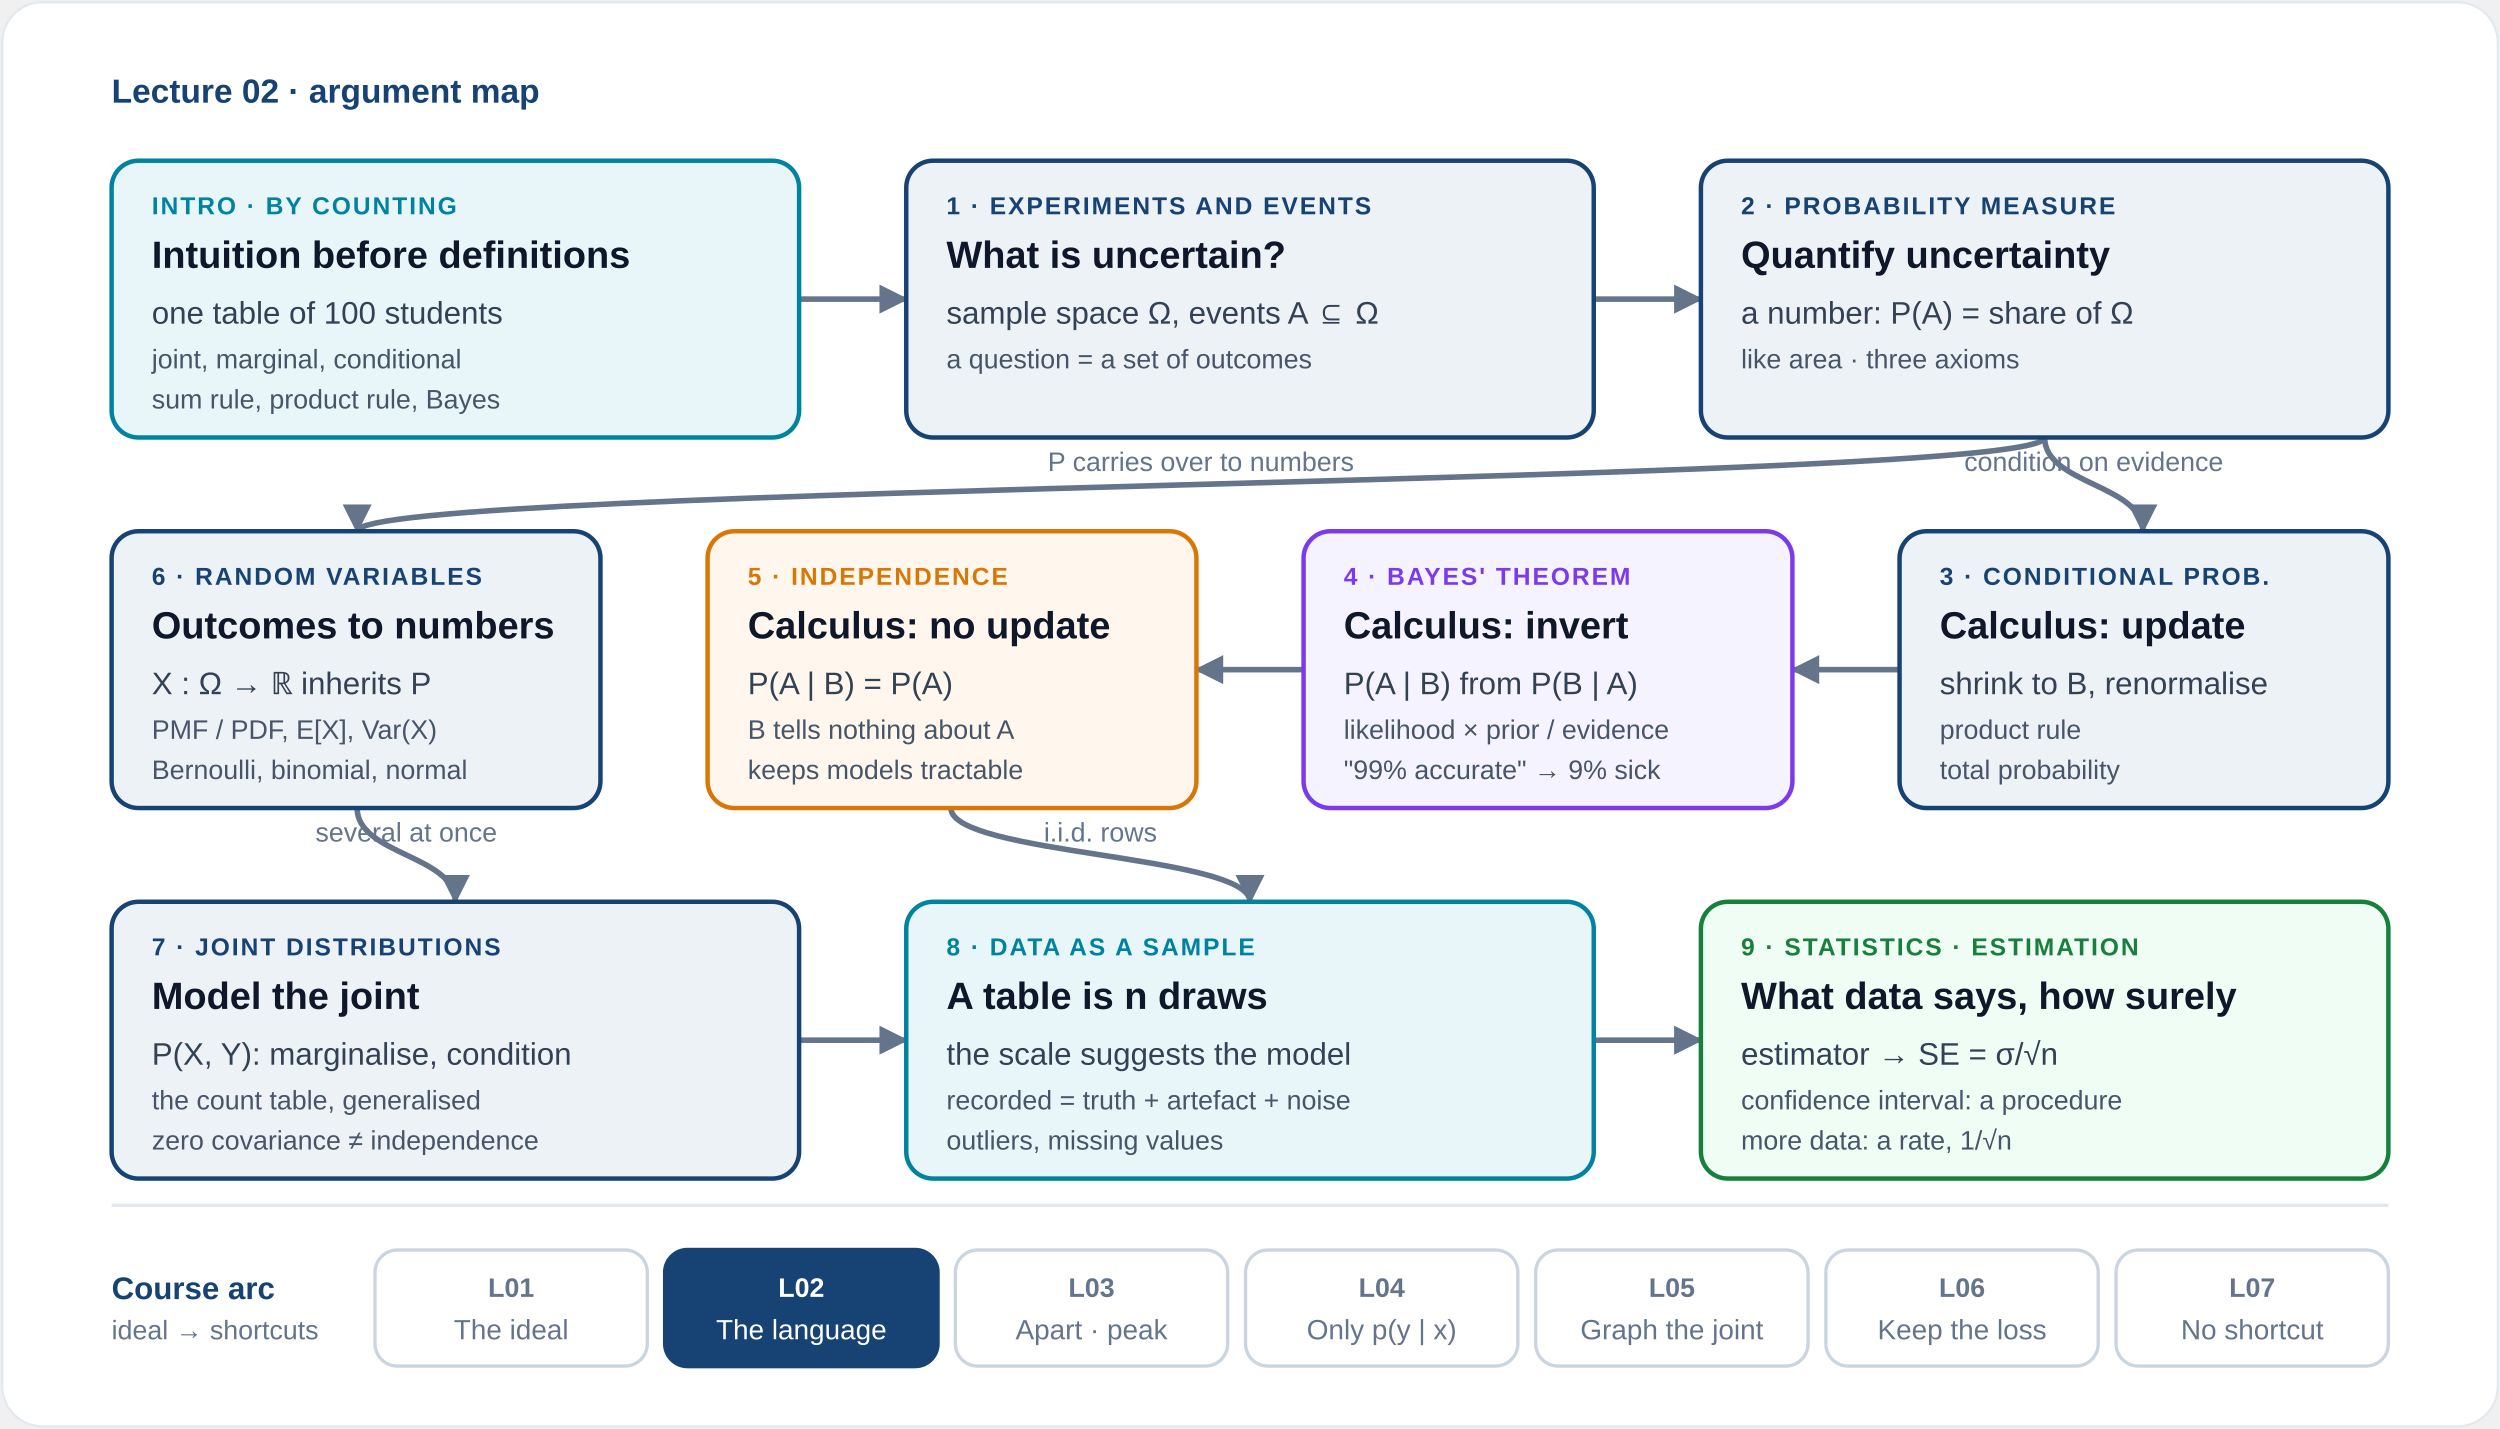
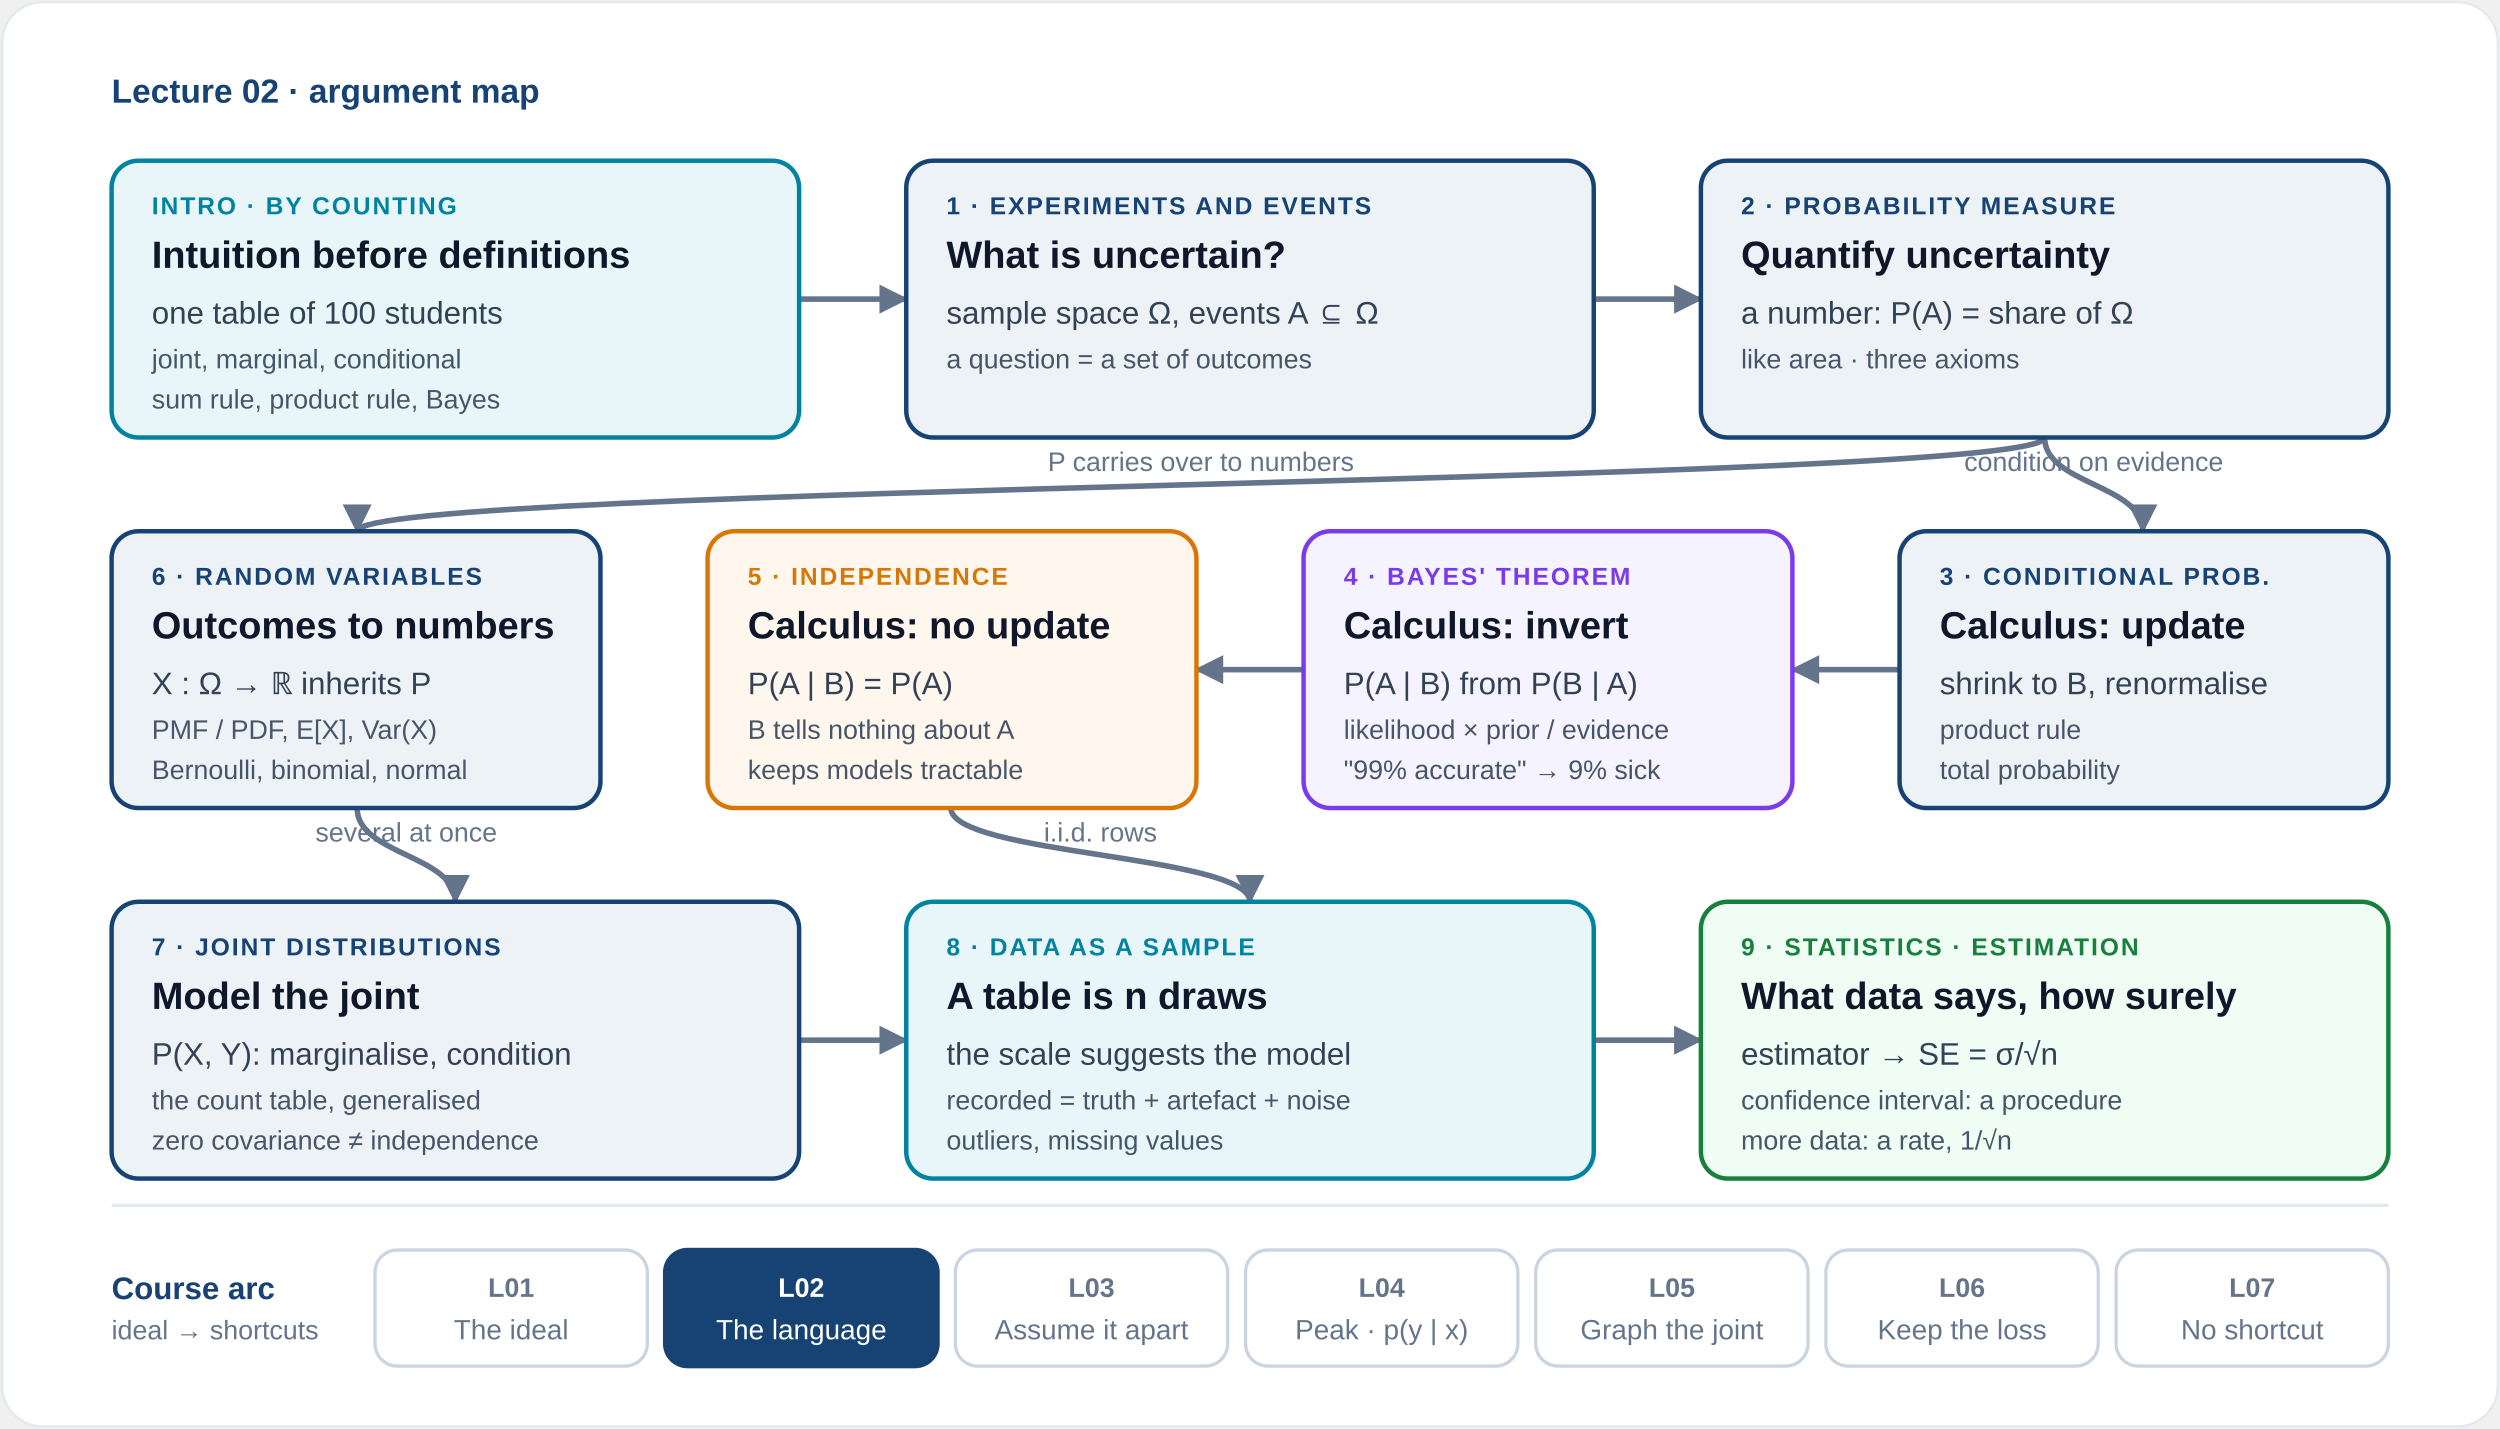
<svg xmlns="http://www.w3.org/2000/svg" viewBox="0 0 1120 640" role="img" aria-labelledby="title desc">
  <defs>
    <marker id="arrow" markerUnits="userSpaceOnUse" markerWidth="13" markerHeight="13" refX="12" refY="6.5" orient="auto">
      <path d="M0,0 L13,6.5 L0,13 Z" fill="#64748b" />
    </marker>
    <style>
      .head { font: 700 17px Arial, "Helvetica Neue", sans-serif; fill: #0f172a; }
      .text { font: 14px Arial, "Helvetica Neue", sans-serif; fill: #334155; }
      .small { font: 12px Arial, "Helvetica Neue", sans-serif; fill: #475569; }
      .tag { font: 700 11px Arial, "Helvetica Neue", sans-serif; letter-spacing: 0.08em; }
      .arclabel { font: 700 14px Arial, "Helvetica Neue", sans-serif; fill: #164374; }
      .arcsub { font: 12px Arial, "Helvetica Neue", sans-serif; fill: #64748b; }
      .arcnum { font: 700 12px Arial, "Helvetica Neue", sans-serif; }
      .arcname { font: 12.5px Arial, "Helvetica Neue", sans-serif; }
      .arrow { stroke: #64748b; stroke-width: 2.5; fill: none; marker-end: url(#arrow); }
    </style>
  </defs>
  <rect x="1" y="1" width="1118" height="638" rx="18" fill="#ffffff" stroke="#e2e8f0" />
  <text x="50" y="46" class="arclabel" style="font-size:15px">Lecture 02 · argument map</text>
  <path d="M358 134 H406" class="arrow" />
  <path d="M714 134 H762" class="arrow" />
  <path d="M916 196 C916 217 960 217 960 238" class="arrow" />
  <text x="938" y="211" text-anchor="middle" class="arcsub">condition on evidence</text>
  <path d="M851 300 H803" class="arrow" />
  <path d="M584 300 H536" class="arrow" />
  <path d="M916 196 C916 217 160 217 160 238" class="arrow" />
  <text x="538" y="211" text-anchor="middle" class="arcsub">P carries over to numbers</text>
  <path d="M160 362 C160 383 204 383 204 404" class="arrow" />
  <text x="182" y="377" text-anchor="middle" class="arcsub">several at once</text>
  <path d="M426 362 C426 383 560 383 560 404" class="arrow" />
  <text x="493" y="377" text-anchor="middle" class="arcsub">i.i.d. rows</text>
  <path d="M358 466 H406" class="arrow" />
  <path d="M714 466 H762" class="arrow" />
  <g transform="translate(50 72)">
    <rect width="308" height="124" rx="12" fill="#e8f6f9" stroke="#0083A1" stroke-width="2" />
    <text x="18" y="24" class="tag" fill="#0083A1">INTRO · BY COUNTING</text>
    <text x="18" y="48" class="head">Intuition before definitions</text>
    <text x="18" y="73" class="text">one table of 100 students</text>
    <text x="18" y="93" class="small">joint, marginal, conditional</text>
    <text x="18" y="111" class="small">sum rule, product rule, Bayes</text>
  </g>
  <g transform="translate(406 72)">
    <rect width="308" height="124" rx="12" fill="#edf2f7" stroke="#164374" stroke-width="2" />
    <text x="18" y="24" class="tag" fill="#164374">1 · EXPERIMENTS AND EVENTS</text>
    <text x="18" y="48" class="head">What is uncertain?</text>
    <text x="18" y="73" class="text">sample space Ω, events A ⊆ Ω</text>
    <text x="18" y="93" class="small">a question = a set of outcomes</text>
  </g>
  <g transform="translate(762 72)">
    <rect width="308" height="124" rx="12" fill="#edf2f7" stroke="#164374" stroke-width="2" />
    <text x="18" y="24" class="tag" fill="#164374">2 · PROBABILITY MEASURE</text>
    <text x="18" y="48" class="head">Quantify uncertainty</text>
    <text x="18" y="73" class="text">a number: P(A) = share of Ω</text>
    <text x="18" y="93" class="small">like area · three axioms</text>
  </g>
  <g transform="translate(50 238)">
    <rect width="219" height="124" rx="12" fill="#edf2f7" stroke="#164374" stroke-width="2" />
    <text x="18" y="24" class="tag" fill="#164374">6 · RANDOM VARIABLES</text>
    <text x="18" y="48" class="head">Outcomes to numbers</text>
    <text x="18" y="73" class="text">X : Ω → ℝ inherits P</text>
    <text x="18" y="93" class="small">PMF / PDF, E[X], Var(X)</text>
    <text x="18" y="111" class="small">Bernoulli, binomial, normal</text>
  </g>
  <g transform="translate(317 238)">
    <rect width="219" height="124" rx="12" fill="#fff7ed" stroke="#d97706" stroke-width="2" />
    <text x="18" y="24" class="tag" fill="#d97706">5 · INDEPENDENCE</text>
    <text x="18" y="48" class="head">Calculus: no update</text>
    <text x="18" y="73" class="text">P(A | B) = P(A)</text>
    <text x="18" y="93" class="small">B tells nothing about A</text>
    <text x="18" y="111" class="small">keeps models tractable</text>
  </g>
  <g transform="translate(584 238)">
    <rect width="219" height="124" rx="12" fill="#f5f3ff" stroke="#7c3aed" stroke-width="2" />
    <text x="18" y="24" class="tag" fill="#7c3aed">4 · BAYES' THEOREM</text>
    <text x="18" y="48" class="head">Calculus: invert</text>
    <text x="18" y="73" class="text">P(A | B) from P(B | A)</text>
    <text x="18" y="93" class="small">likelihood × prior / evidence</text>
    <text x="18" y="111" class="small">"99% accurate" → 9% sick</text>
  </g>
  <g transform="translate(851 238)">
    <rect width="219" height="124" rx="12" fill="#edf2f7" stroke="#164374" stroke-width="2" />
    <text x="18" y="24" class="tag" fill="#164374">3 · CONDITIONAL PROB.</text>
    <text x="18" y="48" class="head">Calculus: update</text>
    <text x="18" y="73" class="text">shrink to B, renormalise</text>
    <text x="18" y="93" class="small">product rule</text>
    <text x="18" y="111" class="small">total probability</text>
  </g>
  <g transform="translate(50 404)">
    <rect width="308" height="124" rx="12" fill="#edf2f7" stroke="#164374" stroke-width="2" />
    <text x="18" y="24" class="tag" fill="#164374">7 · JOINT DISTRIBUTIONS</text>
    <text x="18" y="48" class="head">Model the joint</text>
    <text x="18" y="73" class="text">P(X, Y): marginalise, condition</text>
    <text x="18" y="93" class="small">the count table, generalised</text>
    <text x="18" y="111" class="small">zero covariance ≠ independence</text>
  </g>
  <g transform="translate(406 404)">
    <rect width="308" height="124" rx="12" fill="#e8f6f9" stroke="#0083A1" stroke-width="2" />
    <text x="18" y="24" class="tag" fill="#0083A1">8 · DATA AS A SAMPLE</text>
    <text x="18" y="48" class="head">A table is n draws</text>
    <text x="18" y="73" class="text">the scale suggests the model</text>
    <text x="18" y="93" class="small">recorded = truth + artefact + noise</text>
    <text x="18" y="111" class="small">outliers, missing values</text>
  </g>
  <g transform="translate(762 404)">
    <rect width="308" height="124" rx="12" fill="#f0fdf4" stroke="#16803c" stroke-width="2" />
    <text x="18" y="24" class="tag" fill="#16803c">9 · STATISTICS · ESTIMATION</text>
    <text x="18" y="48" class="head">What data says, how surely</text>
    <text x="18" y="73" class="text">estimator → SE = σ/√n</text>
    <text x="18" y="93" class="small">confidence interval: a procedure</text>
    <text x="18" y="111" class="small">more data: a rate, 1/√n</text>
  </g>
  <line x1="50" y1="540" x2="1070" y2="540" stroke="#e2e8f0" stroke-width="1.5" />
  <text x="50" y="582" class="arclabel">Course arc</text>
  <text x="50" y="600" class="arcsub">ideal → shortcuts</text>
  <rect x="168" y="560" width="122" height="52" rx="10" fill="#ffffff" stroke="#cbd5e1" stroke-width="1.5" />
  <text x="229" y="581" text-anchor="middle" class="arcnum" fill="#64748b">L01</text>
  <text x="229" y="600" text-anchor="middle" class="arcname" fill="#64748b">The ideal</text>
  <rect x="298" y="560" width="122" height="52" rx="10" fill="#164374" stroke="#164374" stroke-width="2" />
  <text x="359" y="581" text-anchor="middle" class="arcnum" fill="#ffffff">L02</text>
  <text x="359" y="600" text-anchor="middle" class="arcname" fill="#ffffff">The language</text>
  <rect x="428" y="560" width="122" height="52" rx="10" fill="#ffffff" stroke="#cbd5e1" stroke-width="1.5" />
  <text x="489" y="581" text-anchor="middle" class="arcnum" fill="#64748b">L03</text>
-   <text x="489" y="600" text-anchor="middle" class="arcname" fill="#64748b">Apart · peak</text>
+   <text x="489" y="600" text-anchor="middle" class="arcname" fill="#64748b">Assume it apart</text>
  <rect x="558" y="560" width="122" height="52" rx="10" fill="#ffffff" stroke="#cbd5e1" stroke-width="1.5" />
  <text x="619" y="581" text-anchor="middle" class="arcnum" fill="#64748b">L04</text>
-   <text x="619" y="600" text-anchor="middle" class="arcname" fill="#64748b">Only p(y | x)</text>
+   <text x="619" y="600" text-anchor="middle" class="arcname" fill="#64748b">Peak · p(y | x)</text>
  <rect x="688" y="560" width="122" height="52" rx="10" fill="#ffffff" stroke="#cbd5e1" stroke-width="1.5" />
  <text x="749" y="581" text-anchor="middle" class="arcnum" fill="#64748b">L05</text>
  <text x="749" y="600" text-anchor="middle" class="arcname" fill="#64748b">Graph the joint</text>
  <rect x="818" y="560" width="122" height="52" rx="10" fill="#ffffff" stroke="#cbd5e1" stroke-width="1.5" />
  <text x="879" y="581" text-anchor="middle" class="arcnum" fill="#64748b">L06</text>
  <text x="879" y="600" text-anchor="middle" class="arcname" fill="#64748b">Keep the loss</text>
  <rect x="948" y="560" width="122" height="52" rx="10" fill="#ffffff" stroke="#cbd5e1" stroke-width="1.5" />
  <text x="1009" y="581" text-anchor="middle" class="arcnum" fill="#64748b">L07</text>
  <text x="1009" y="600" text-anchor="middle" class="arcname" fill="#64748b">No shortcut</text>
</svg>
